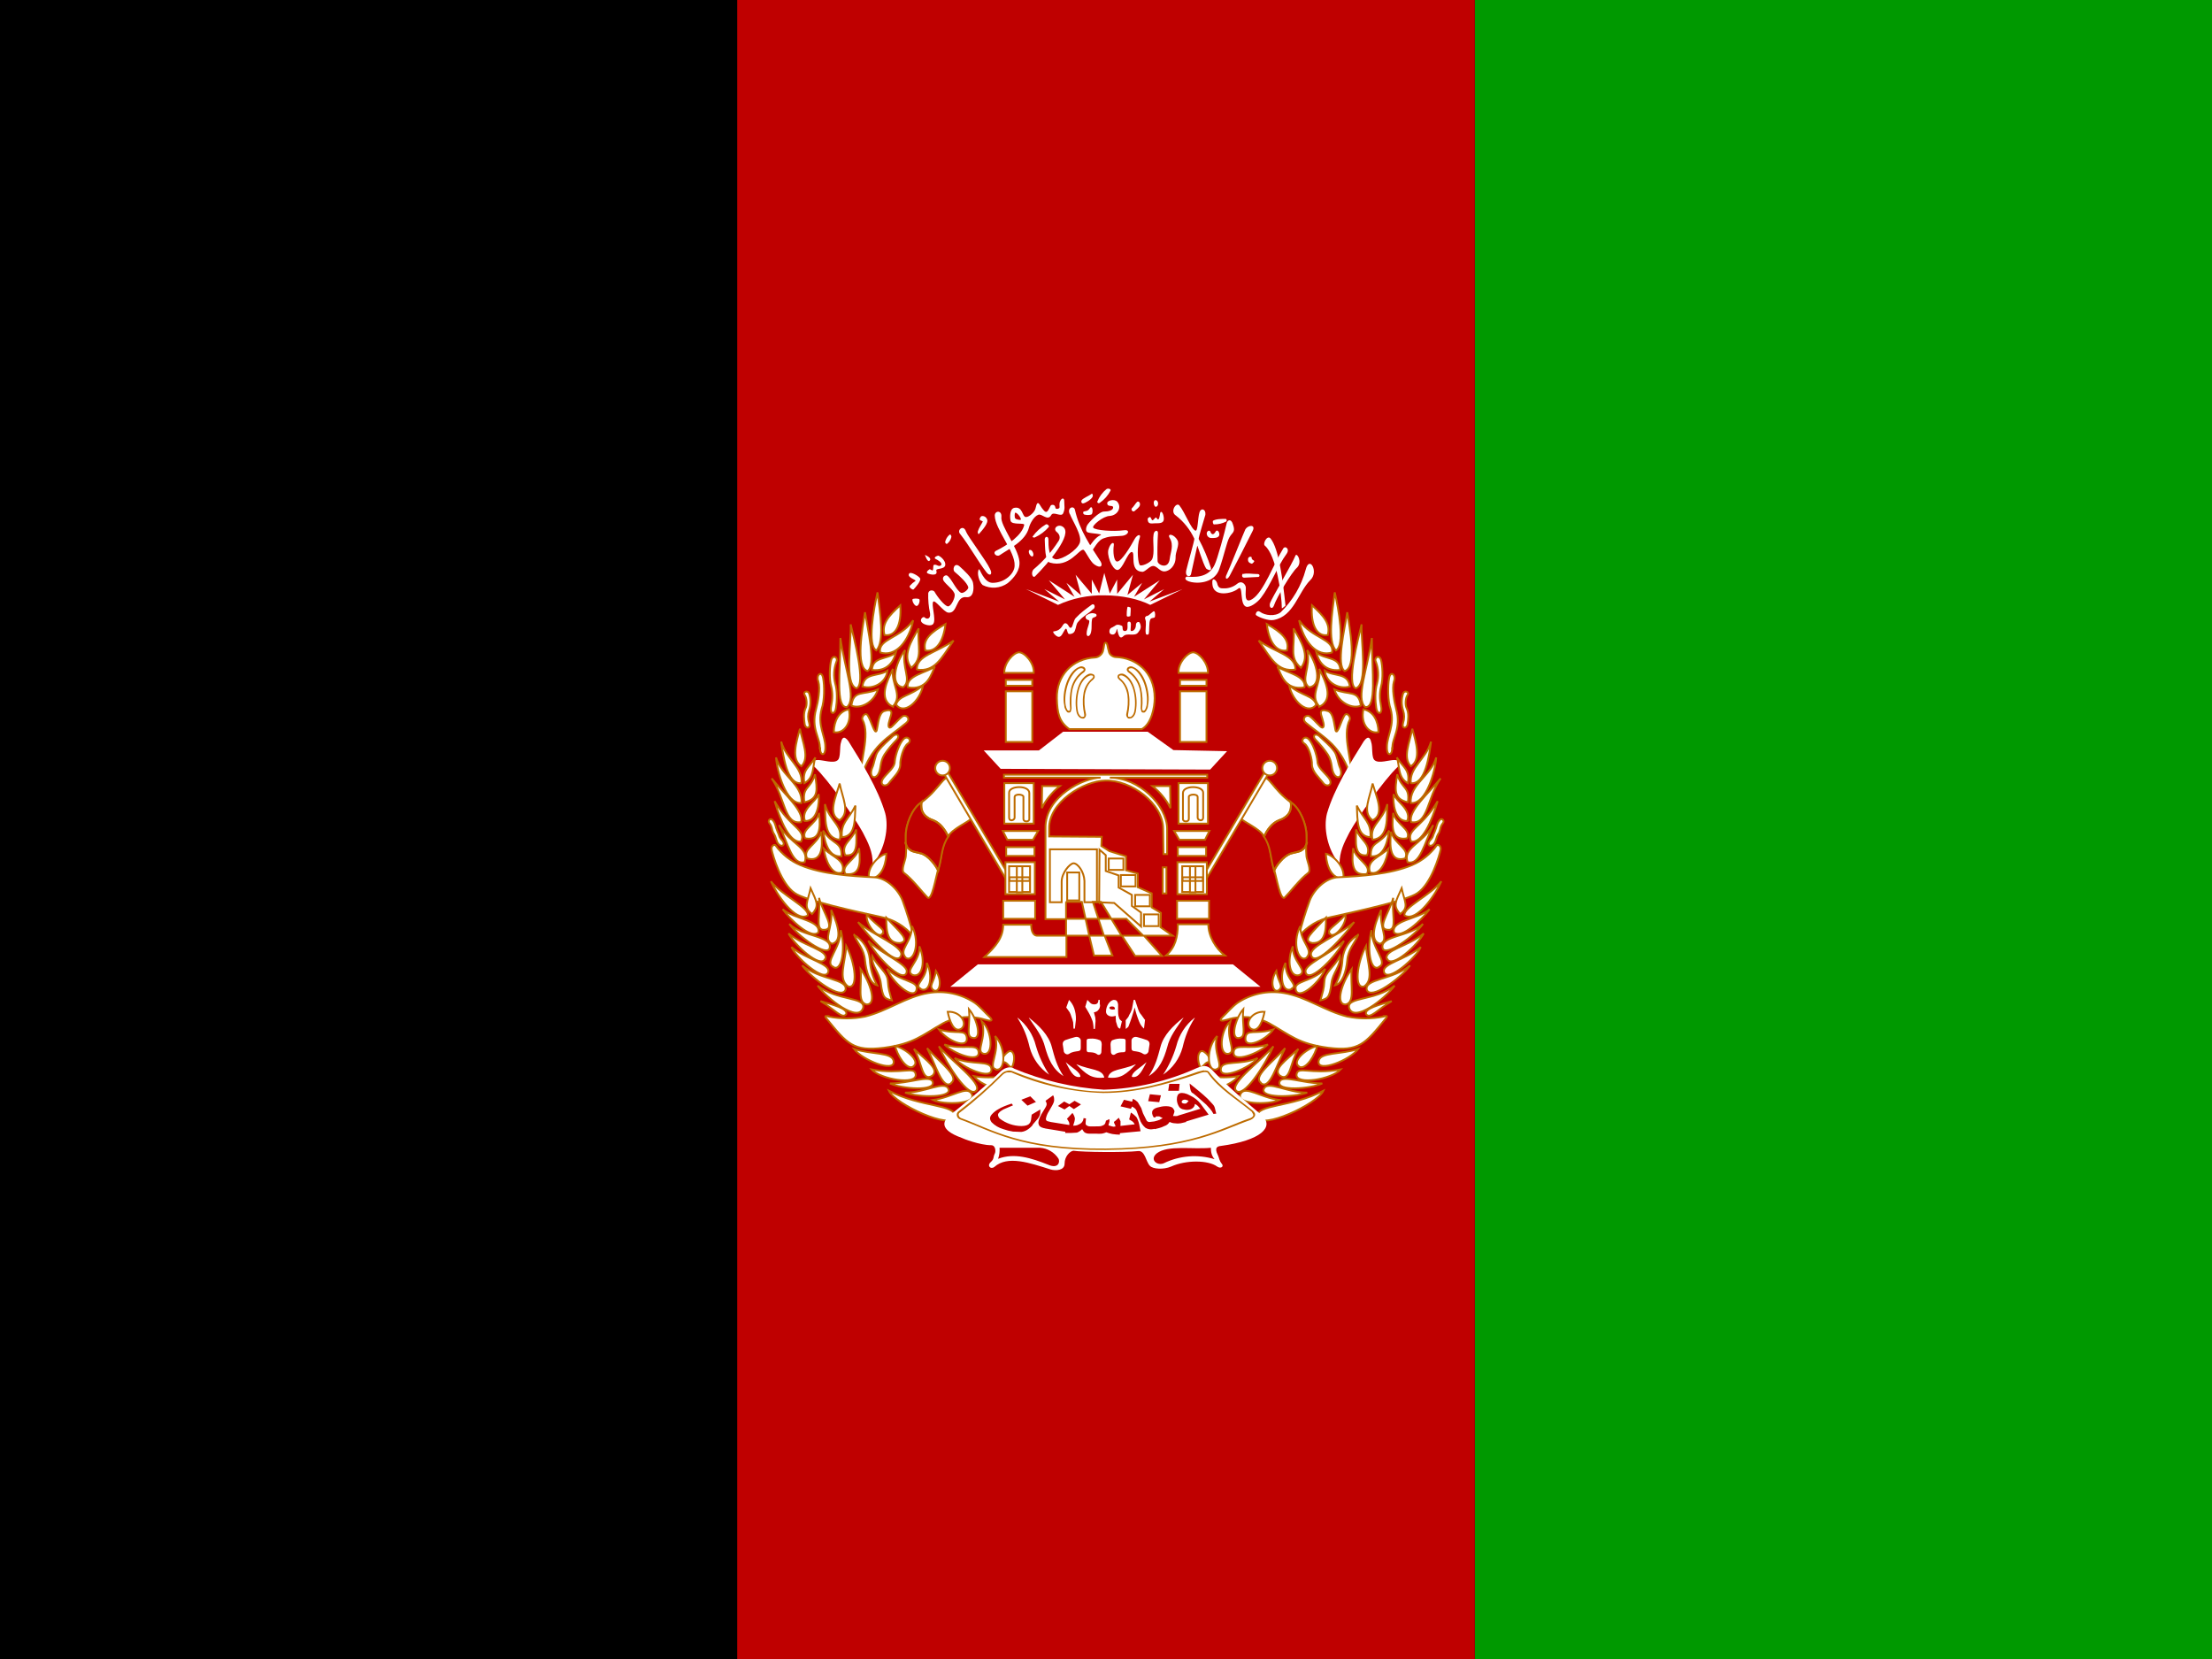
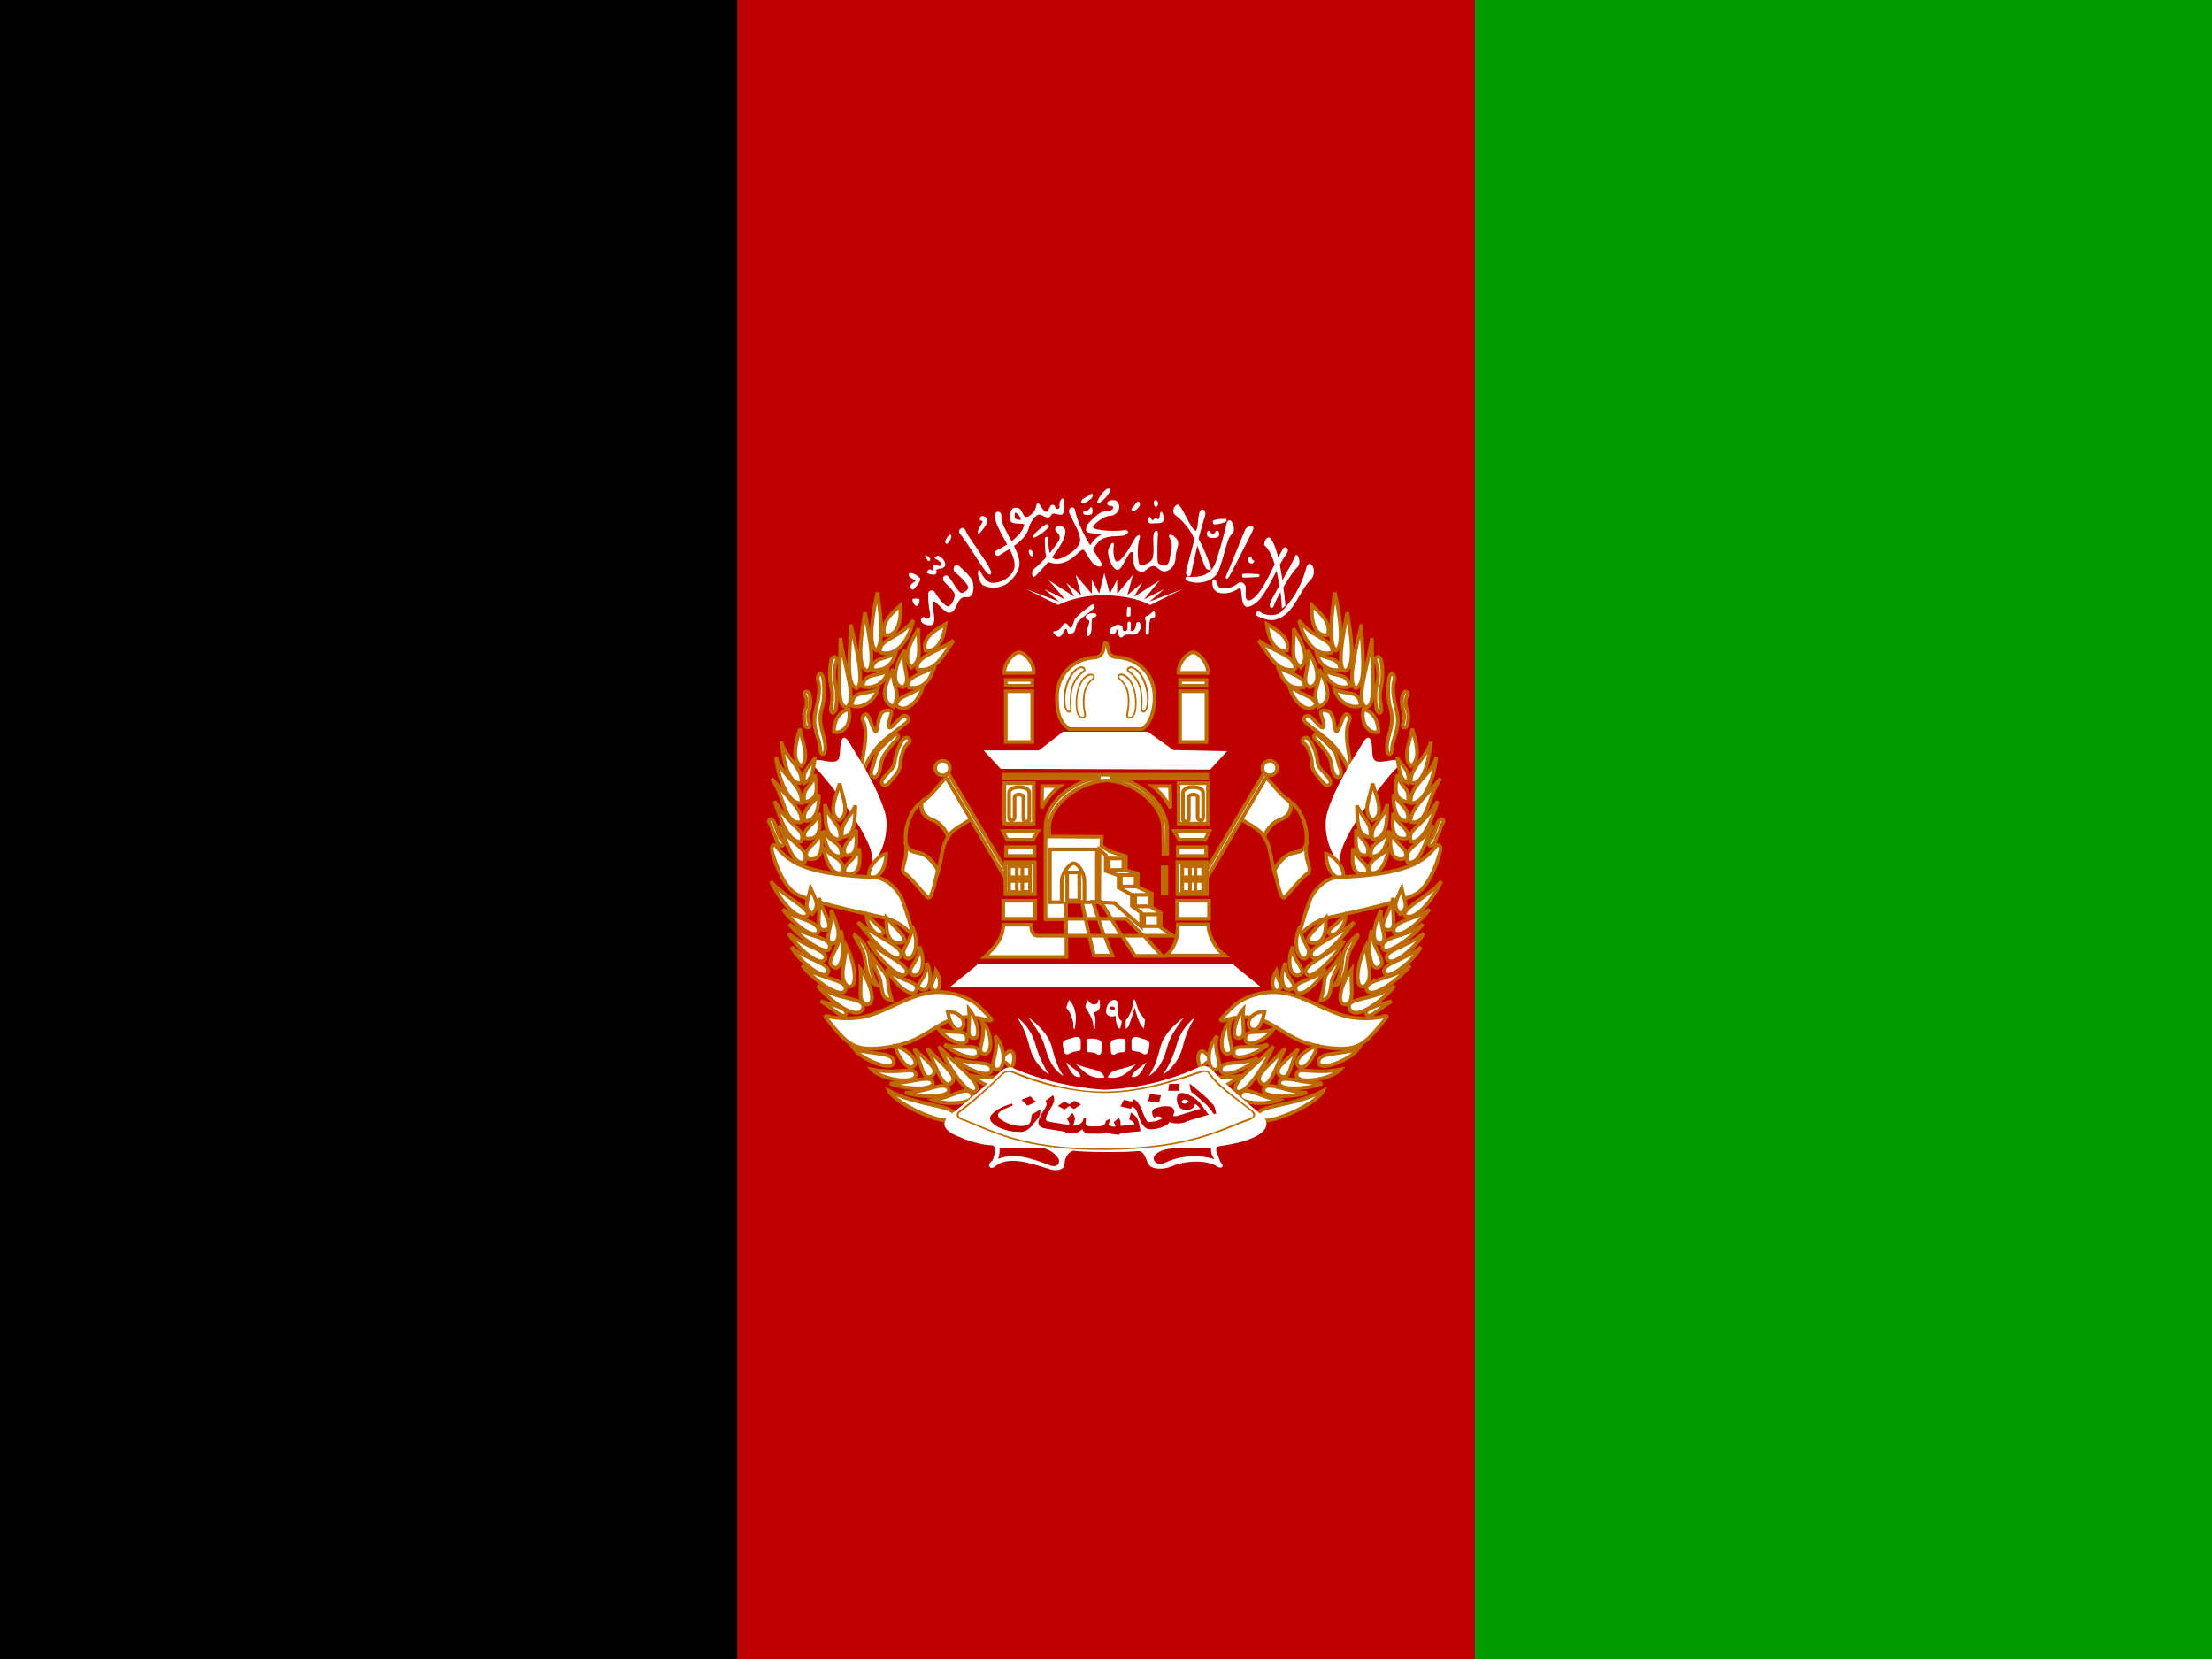
<svg xmlns="http://www.w3.org/2000/svg" xmlns:xlink="http://www.w3.org/1999/xlink" id="flag-icons-af" viewBox="0 0 640 480">
-   <g fill-rule="evenodd" stroke-width="1pt">
+   <g fill-rule="evenodd" strokeWidth="1pt">
    <path d="M0 0h640v480H0z" />
    <path fill="#090" d="M426.7 0H640v480H426.7z" />
    <path fill="#bf0000" d="M213.3 0h213.4v480H213.3z" />
  </g>
-   <g fill="#fff" fill-rule="evenodd" stroke="#bd6b00" stroke-width=".5" transform="translate(1 27.3) scale(1.06346)">
+   <g fill="#fff" fill-rule="evenodd" stroke="#bd6b00" strokeWidth=".5" transform="translate(1 27.3) scale(1.06346)">
    <path d="M319.5 225.8h8.3c0 3.2 2 6.6 4.5 8.5h-16c2.5-2.2 3.2-5 3.2-8.5z" />
    <path stroke="none" d="m266.7 178.5 4.6 5 57 .2 4.6-5-14.6-.3-7-5h-23l-6.6 5.1h-15z" />
    <path d="M290 172.7h19.7c2.6-1.4 3.5-5.9 3.5-8.4 0-7.4-5.3-11-10.5-11.2-.8 0-1.7-.6-1.9-1.3-.5-1.6-.4-2.7-1-2.6-.4 0-.3 1-.7 2.4-.3.8-1.1 1.5-2 1.6-6.4.3-10.6 5-10.5 11.1.1 4 .6 6.4 3.4 8.4z" />
    <path stroke="none" d="M257.7 242.8H342l-7.5-6.1h-69.4l-7.5 6.1z" />
    <path d="m296.4 219.7 1.5 4.6h3.5l-2.8-4.6h-2.2zm-2 4.6 1 4.6h4l-1.5-4.6h-3.5zm7 0 2.8 4.6h5.9l-4.6-4.6h-4.1zm-34.5 10.4c3.1-2.9 5.1-5.3 5.1-8.8h7.6c0 2 .7 3.1 1.8 3h7.7v-4.5h-5.6v-24.7c-.2-8.8 10.6-13.8 15-13.8h-26.3v-.8h55.3v.8H301c7.9 0 15.5 7.5 15.6 13.8v7h-1l-.1-6.9c0-6.9-8.7-13.3-15.7-13.1-6 .1-15.4 5.9-15.3 13v2.2l14.3.1-.1 2.5 2.2 1.4 4.5 1.4v3.8l3.2.9v3.7l3.8 1.7v3.8l2.5 1.5-.1 3.9 3.3 2.3h-7.8l4.9 5.5h-7.3l-3.6-5.5h-4.7l2.1 5.4h-5l-1.3-5.4h-6.2v5.8H267zm22.2-15v4.6h5.3l-1-4.6H289z" />
    <path fill="none" d="M289.4 211.7h3.3v7.6h-3.3z" />
    <path fill="none" d="M284.7 219.8h3.2v-5.6c0-2.4 2.2-4.9 3.2-5 1.2 0 2.9 2.3 3 4.8v5.8h3.4v-14.4h-12.8v14.4zm25.6 3.3h4v3.2h-4zm-2.4-5.3h4v3.1h-4zm-3.9-5.4h4v3.1h-4zm-3.3-4.5h4v3.1h-4z" />
    <path fill="none" d="m298 219.8 4.2.2 7.3 6.4v-3.8l-2.5-1.8v-3l-3.6-2v-3.3l-3.5-1.2V207l-1.7-1.5-.1 14.4z" />
    <path d="M315.4 210.3h1v7.1h-1z" />
    <g id="a">
      <path d="M257.3 186.5c-1.2-2-2.7 2.8-7.8 6.3-2.3 1.6-4 5.9-4 8.7 0 2 .2 3.9 0 5.8-.1 1.1-1.4 3.8-.5 4.5 2.2 1.6 5.1 5.4 6.4 6.7 1.2 1 2.2-5.3 3-8 1-3 .6-6.7 3.2-9.4 1.8-2 6.4-3.8 6-4.6l-6.3-10z" />
      <path fill="#bf0000" d="M257 201.9a10 10 0 0 0-1.6-2.6 6.1 6.1 0 0 0-2.4-1.8 5.3 5.3 0 0 1-2.4-1.5 3.6 3.6 0 0 1-.8-1.5 5.9 5.9 0 0 1 0-2l-.3.3c-2.3 1.6-4 5.9-4 8.7a28.5 28.5 0 0 0 0 2.3c.2.5.3 1 .6 1.3l1.1.8 2.7.7a7.1 7.1 0 0 1 2.6 2 10.5 10.5 0 0 1 1.8 2.6l.2-.8c.8-2.7.7-5.9 2.6-8.5z" />
      <path fill="none" d="M249.8 192.4c-.5 3.3 1.4 4.5 3.2 5.1 1.8.7 3.3 2.6 4 4.4m-11.7 1.5c.8 3 2.8 2.6 4.6 3.2 1.8.7 3.7 3 4.5 4.8" />
      <path d="m255.6 184.5 1-.6 17.7 29.9-1 .6-17.7-30z" />
      <path d="M257.5 183.3a2 2 0 1 1-4 0 2 2 0 1 1 4 0zm15.2-24h7.2v1.6h-7.2zm0 3.1h7.2v13.8h-7.2zm-.4-5h8c.2-2.7-2.5-5.6-4-5.6-1.6.1-4.1 3-4 5.6z" />
      <path fill="#bd6b00" stroke="none" d="M292.6 155.8c-1.5.6-2.7 2.3-3.4 4.3-.7 2-1 4.3-.6 6.1 0 .7.3 1.1.5 1.5.2.3.4.5.6.5.3 0 .6 0 .7-.3l.2-.8c-.1-2-.1-3.8.3-5.4a7.7 7.7 0 0 1 3-4.4c.3-.2.4-.5.5-.7a1 1 0 0 0-.3-.7c-.4-.3-1-.4-1.5-.1zm.2.4c.4-.2.8 0 1 .1l.1.2c0 .1 0 .2-.3.4a8.2 8.2 0 0 0-3.1 4.6 16.7 16.7 0 0 0-.3 5.6 1 1 0 0 1-.2.6s0 .1-.2 0c0 0-.2 0-.4-.3a3.9 3.9 0 0 1-.4-1.2c-.3-1.8 0-4 .7-6 .7-1.8 1.8-3.4 3-4z" />
      <path fill="#bd6b00" stroke="none" d="M295.2 157.7c-1.5.7-2.5 2.3-3 4.2a13.6 13.6 0 0 0-.3 5.9c.2 1.3 1 2 1.6 2 .3.1.6 0 .8-.3.2-.3.3-.6.2-1-.4-1.6-.5-3.4-.3-5.1.3-1.7 1-3.2 2.2-4.1.3-.3.5-.5.5-.8a.8.8 0 0 0-.2-.6c-.4-.3-1-.4-1.5-.2zm.2.5c.4-.2.8-.1 1 0l.1.3-.3.4a6.5 6.5 0 0 0-2.4 4.4c-.3 1.8-.1 3.7.2 5.2.1.4 0 .6 0 .8l-.5.1c-.3 0-1-.5-1.2-1.7-.3-1.7-.2-3.9.3-5.7.5-1.8 1.5-3.3 2.8-3.8z" />
      <path d="M272.3 187.4h8v11h-8zm.5 17.4h7.7v2.4h-7.7zm-.2 4.1h8v8.7h-8zm-.6 10.5h8.7v4.9H272zm1.1-16.6h7l1.4-2.4h-9.6l1.2 2.4zm9.4-8.6.1-6h4.8a17.4 17.4 0 0 0-4.9 6z" />
      <path fill="none" d="M273.6 196.7c0 1.3 1.5.8 1.5.1v-5.6c0-1 2.4-.8 2.4-.1v6c0 1 1.7.9 1.6 0v-7c0-2.2-5.5-2.1-5.5-.1v6.7zm0 13.3h5.7v7h-5.7z" />
      <path d="M277.2 213h2v1h-2zm-3.5 0h2v1h-2zm2-3h1.5v3h-1.5zm0 4h1.5v3.1h-1.5zM244 139c.4 5.5-1.4 8.6-4.3 8.1-.8-3 1-5.1 4.3-8.1zm-6.5 12.3c-2.6-1.3-.7-11.5.3-15.8.7 5.5 2 13.3-.3 15.8z" />
      <path d="M238.4 151.8c4.4 1.5 8-3.2 9.1-8.7-3.6 5-9.5 5-9 8.7zm-3.3 5.1c-3.4-.9-1.4-11.7-.7-16 .7 4.5 3.1 14.5.7 16zm1.2-.3c.2-3.7 3.9-2.7 6.5-4.7-.5 2-2 5.2-6.5 4.7zm-4.2 5c-3.4-1-1.4-12.6-1.6-17.4 1 4.2 4.2 16.3 1.6 17.4zm1.6-.5c2.8.9 6.5-1 6.8-4.3-2.5 1.7-6.3.4-6.8 4.3z" />
      <path d="M229.5 166.7c-3.2.3-1.8-9.6-1.8-18.8 1.2 8.6 4.5 16.5 1.8 18.8z" />
      <path d="M230.7 166.3c2.2 1 6.1-.7 7.2-4.4-4 1.7-6.6 0-7.2 4.4zm25.6-22.2c-.6 4.9-2.6 7.7-5.5 7.2-.8-3 1.6-5 5.5-7.2zm-7.8 12.4c4.9.7 6.6-3 10-7.9-4.7 3.4-10.2 4-10 8z" />
      <path d="M247 156c-2.6-3.2 0-7.3 2-10.7-.4 5.1 1.3 8-2 10.7zm-1 5.3c-.4-3.2 5-3.9 7.4-5.6-.9 1.8-2 6.7-7.5 5.6z" />
      <path d="M244.8 161.3c-3.7-.4-2.2-6.7.5-10.1-1.1 4.8 2 8.1-.5 10.1z" />
      <path d="M242 166.6c-4.2-2-1.5-7.2 0-10.3-.6 4.1 2.8 7.2 0 10.2z" />
      <path d="M242.8 166c2.2 3 6.5-.8 7.4-5.2-3.7 3.1-6.5 2.6-7.4 5.3zm-9.6 20.3c-.4-4.3 2.8-12 .5-16.2-.3-.6.7-2.1 1.4-1.2 1 1.5 2 5.7 2.5 4.1.4-1.7.5-4.6 2-5.2 1-.3 2.3-.6 1.9 1-.4 1.4-1.2 3.4-.3 3.5.5 0 2-2 3.3-3 1-.8 2.6.6 1 1.8-4.8 4-9.5 5.9-12.3 15.2zm-8.7 64.5c-.6 0-1.3-.3-.6.6 5.7 7 7.3 9 15.6 8 8.3-1.1 10.3-3.4 16.2-6.7a14.6 14.6 0 0 1 11.2-1c1.6.5 2.6.5 1.4-.7-1.2-1.1-2.5-2.7-4-3.8a17.5 17.5 0 0 0-12.7-2.7c-6 1-11.1 4.9-17.2 6.4a25 25 0 0 1-9.9 0zm47.8 12.5c1 .2 1.7 2.2 2.3.9.8-2.3.2-4-.8-3.9-1.2.3-3.1 3-1.5 3z" />
      <path stroke="none" d="M220.6 183c-1.2-1.4-.9-1.8 1-1.9 1.4 0 4.2 1 5.3.1 1-.7.5-3.7 1-5 .2-.9.7-2 2-.2 3.6 5.8 8 12.8 10 19.6 1 3.8 0 9.8-3.4 13.8 0-3.4-1.2-5.7-2.7-8.6-2-3.7-9.1-14-13.2-17.9z" />
      <path d="M235.5 213.4c4 0 4.7-5.3 4.7-6.8-2 .4-5.4 3.7-4.7 6.8zm34.5 51.9c2.8.6 2.7-6.2-.2-9.1 1.3 4.4-2 8.4.1 9zm-1.2-.1c.2 3.2-8-.4-10-3 4.8 2.1 9.8.4 10 3zm-3.5-4.6c.3 3.1-7 .3-9.3-2.1 4.9 1.6 9-.5 9.3 2zm1.3.4c2.9.7 2.4-6.4-.4-8.8 1.4 4.7-1.8 8.1.4 8.8zm-3-4.3c2.9.7 1.2-5.4-.9-7.8.4 4.4-1 7.5 1 7.8zm-1.5 0c.3 3.2-5.4.8-7.6-2.3 4.8 1.5 7.3-.3 7.6 2.3zm-1.5-2.5c1.8-1.3-.1-4.8-3.7-4.6.4 2.1 1.6 5.9 3.7 4.6zm14 14.7c.1 3.2-8 1.6-10.6-1.8 5.2 1 10.3-.8 10.5 1.8zm-32.4-5.8c.3 3.2-8.6-.4-10.8-3.4 4.7 1.6 10.5.8 10.8 3.4zm5.4 1.3c1.9-1.3-1.9-4.7-5-5.5.4 2.1 3 6.8 5 5.6zm.6 2.3c.2 2.9-9.5 1.3-12-1.4 8.3 1.5 11.7-1.1 12 1.4z" />
      <path d="M252.8 268.6c1 2.7-8.3 2-11.6.5 5.3 0 10.8-2.4 11.6-.5z" />
      <path d="M257.1 270.6c1 2.4-7.6 2.4-11.8 1 5.6 0 10.8-3.4 11.8-1zm6.3 1.3c1.6 2.9-7.6 3.1-10.5 1.7 5.2-.7 9.2-4 10.5-1.7zm-10.7-4.9c-2.9 1.8-2.7-3.6-5-7.3 3.6 3.3 7 5.6 5 7.3z" />
      <path d="M257.9 269c-2.4 2.1-4.4-5.3-6.6-9.5 3.6 4 8.8 7.7 6.6 9.4zm6.8 2c-2 2.4-8-7-10.2-12 3.3 3.9 11.8 10 10.2 12zm-5.8 7.2c-1 3.6-16.2-3.4-18-7.1 8.8 4.6 18.2 3.6 18 7zm-48.7-73.8c-.4-.5-1.4 0-1.2 1.1.3 1.5 2.5 9.2 6.3 11.8 2.7 2 17 5.1 23.4 6.5 3.6.7 6.5 2.5 8.9 5.3a94.4 94.4 0 0 0-3-9.8c-1.2-3-4.4-6.2-7.8-6.3-6.1-.3-14.1-.8-20-3.3a16 16 0 0 1-6.7-5.3z" />
      <path d="M245.5 234.9c2 1.4 4.1-3.7 1.7-8.6-.1 4.7-3.8 6.3-1.7 8.6z" />
      <path d="M247.4 239.6c2.7.8 3.5-4 1.8-7.8.3 4.1-4.3 6.6-1.8 7.8z" />
      <path d="M249.5 243.4c2.6 1.3 3.5-3.6 1.7-7.1.2 4.5-3.7 5.9-1.7 7z" />
      <path d="M248.4 243.7c-1 3-7-2.7-8-5.8 3.7 3.7 8.7 3.2 8 5.7z" />
      <path d="M245.7 239c-1.2 3-8.7-5-10.4-8.7 3.7 3.7 11.2 6.5 10.4 8.6z" />
      <path d="M244.2 234.3c-1.2 3.5-9.3-5.8-11.7-9.1 4 3.6 12.6 6.6 11.7 9.1zm-.3-3.4c3-.6-.1-3-3.7-6.9-.1 4.1.5 7 3.7 6.9z" />
      <path d="M239 228.5c1.3-1.3-1.1-1.9-4.1-5.3-.5 2.3 2.8 6.5 4.2 5.3zm14 15.2c1.6 1 2.6-2.3.7-5.2-.5 3.2-2.1 4-.7 5.2zm-34.2-20.3c-3.3 2-8.6-6-10-9.3 2.9 3.8 10.6 7.2 10 9.3z" />
      <path d="M221.7 228c-1.9 2-7.7-3.5-9.7-6.3 3 2.7 10.5 3 9.7 6.3z" />
      <path d="M224.8 232.2c-.6 2.8-9-3.5-11-6.5 3.6 3.5 11.6 3.2 11 6.5z" />
      <path d="M223.5 235.3c-1.3 2.5-8.2-3.8-9.9-7 4.3 3.6 11 4.5 10 7zM220 223c2.1-2.3 1.2-3.4-.4-7-.8 3.7-2.1 5.2.4 7zm2.9 4.3c4 .2 0-4.6-1-8.7.4 4.6-1 8.3 1 8.7z" />
      <path d="M225.4 231.1c2.7-.6 2-4.5-.2-9.2.5 5.1-2.3 8 .2 9.2zm-1 7.7c-1 3-8.8-4-10-6.8 4 3.4 10.7 4.5 10 6.8z" />
      <path d="M229.1 243.6c-1.1 3-9.3-3.2-11.8-6.6 4.9 4 12.4 3.6 11.8 6.6z" />
      <path d="M233.9 248.5c-1.3 4.3-9.9-2.6-12.4-6 5.4 4.2 13 3 12.4 6zm-8-11c2.3 1.1 3.2-5.4 1.9-10.1 0 5-4.7 8.8-2 10z" />
      <path d="M229.8 242.7c2.8.8 2-6.3-.5-11-.3 4.7-2.3 9 .5 11zm5 4.9c3 .1 1-6.1-1.6-9.6.4 4.5-1 9 1.6 9.6zm-5.5 2.6c-1 1.6-3.2-1.3-7-3.5 3.4 1 7.4 2 7 3.5zm-1.8-52.7c3-2.2.7-6.2 0-10-1 3.6-3.4 8.4 0 10zm0 5.3c-4.5-.5-3.8-6.1-4-9.7 1.4 4.9 5 5.7 4 9.8zm.6-.7c3.7-.2 3.5-4.4 3.7-8.6-1.9 3.9-4 4.5-3.7 8.6z" />
      <path d="M228 207.3c-3 .3-4.4-2.6-5-7 2.7 4.1 5.1 2.8 5 7zm1-.3c3.7.5 3-3.8 3-7-1.2 3-4.2 4-3 7z" />
      <path d="M223.2 205.2c.3 2.8 2.1 7.6 5 6.5 1.1-3.4-2.6-4.1-5-6.5z" />
      <path d="M229 212c-1.2-2.4 3-3.7 3.8-6.9.5 4.6.1 7.6-3.8 7zm-11.9-29.2c2.3-2.4.3-6.4-.4-10.2-1 3.6-2.5 8.4.4 10.2zm0 4.6c-4 .5-5-7.7-5.5-11.3 1.4 4.9 6 7 5.5 11.4zm.8 0c2.8-1.5 2.2-4.7 3-7-1.8 2.9-3.6 3.3-3 7z" />
      <path d="M217 192.8c-4.1.3-6.6-8.8-6.8-12.4 1.3 4.9 7.4 7.5 6.9 12.4zm.9-.2c4-.9 3.5-3.5 2.9-7.6-1.3 4.2-3.5 3.3-2.9 7.6z" />
      <path d="M217 198c-4.6.8-4.3-6.6-8-11.9 3.2 4 9 9 8 11.9zm1-.3c3.6.2 4-5.1 3.8-7.3-.9 2.2-5 4.2-3.7 7.4z" />
      <path d="M209.8 192.3c1.7 5.7 4.2 11.4 7.2 11 1.5-3.3-2.9-3.7-7.2-11z" />
      <path d="M218.1 202.4c-1.2-2.5 3-3.7 3.8-6.9.5 4.6.1 7.6-3.8 6.9zm-7.1-3.6c2.5 5.1 3.6 11 7 10.1 1.3-4-3.8-4.8-7-10.1z" />
      <path d="M218.7 208c-1.5-2.8 2.7-3.7 3.8-7.4.5 4.8 0 8.3-3.8 7.3zm7.2-34.5c2.4.6 5-2.1 4.1-6.2-2.8.6-4 3.2-4.1 6.2zm-7.9-2.1c.2 1.2 1.7 1.3 1.2-.4a5.3 5.3 0 0 1 0-3.4 7.5 7.5 0 0 0 0-4.6c-.4-1-1.8-.4-1.2.4.6.9.7 2.8.2 3.7-.6 1.3-.4 3-.2 4.3zm22.9 16c-1 1.3-2.9.4-1.4-1.5 1.2-1.5 3-2.8 3-4.4.2-2 1.3-5 2.4-6.1 1.1-1.1 2.4.4 1.2 1.2-1.3.8-2.2 4.4-2.1 5.8-.1 2-2 3.5-3.1 5zm-3-2.3c-1 1.4-2.4.5-1.6-1.7.7-1.5.8-3.5 1.6-4.6 1.2-1.7 3-3.1 4.1-4.2 1.2-1 2 0 1 1a27 27 0 0 0-3.3 4c-1.4 2.2-.8 4-1.8 5.5zm-15.7-7.2c-.1 2 1.5 2.4 1.4-.4 0-3-2.2-5.8-1-10.3.8-2.2.8-6.3.4-8.4-.4-2.2-2-.8-1.3.9.6 2-.1 5.6-.6 7.5-1.5 5.4 1.2 8 1 10.7zm4.3-11c-.2 1.9-1.8 2-1.3-.5.4-2 .4-3.6 0-5.3-.6-2.1-.4-5.7 0-7.2.5-1.6 2-.7 1.4.5a9.9 9.9 0 0 0-.3 5.9c.6 2 .5 4.8.2 6.7zM210.9 204c.8.9 2 .3 1-1-1-1-.7-1.2-1.3-2.4-.6-1.4-.5-2.1-1.2-3-.7-1-1.6 0-1 .7.8 1 .6 1.6 1 2.5 1 1.5.7 2.3 1.5 3.2zm20.4 24.6a8.6 8.6 0 0 1 4.4 6.7 16 16 0 0 0 2 7.1c-2-.5-3-3.7-3.3-6.8-.3-3.2-2-4.5-3-7zm5.1 5.9c1.7 3.1 4 4.3 4.2 6.6.2 2.7.4 2.8 1.1 5.4-2-.5-2.5-.7-3-4.7-.3-2.8-2.6-4.7-2.3-7.3z" />
      <path stroke="none" d="M289 263.3c1 1.8 2 4.5 4 4 0-1.3-2.1-2.3-4-4zm3 .6c3.7 1.6 7 1.2 7.5 3.6-3.6.4-5-1-7.6-3.6zm-16.1-12.7a14 14 0 0 1 5 7.7 29 29 0 0 0 3.6 7.8 13 13 0 0 1-5.3-7.4c-.7-3-1.6-5.3-3.3-8zm3.1 0c2.8 2.2 5.4 4.8 6.2 7.9.8 2.9 1.3 5.1 3.2 8-3-1.9-4.1-4.7-5-7.8-.7-3-2.5-5.2-4.4-8zm9.2 7.3a1.1 1.1 0 0 1 .7-1.2 33.4 33.4 0 0 1 2.6-.8c1-.3 1.6.4 1.6.9v2c0 .7-.2.8-.7.9-.7.1-1.7.2-2.4.7-.6.4-1.2.1-1.5-.5l-.3-2zm10.6 0c0-.6-.2-1.1-.6-1.2a5.4 5.4 0 0 0-2.4-.4c-1 0-1.1.2-1.1.6v2.1c0 .8 0 .8.4 1 .7 0 1.8 0 2.5.6.5.3 1 0 1.1-.6l.1-2.1z" />
    </g>
    <use xlink:href="#a" width="100%" height="100%" x="-600" transform="scale(-1 1)" />
    <g stroke="none">
      <path d="M328.5 286.6c0 1.2.2 2.2 1 3.1a19 19 0 0 0-13.8 1.1c-1.8.8-4-1-1.9-2.7 3-2.3 9.7-1 14.7-1.5zm-57.5 0a7 7 0 0 1-.4 3c4.4-1.7 9.1-.2 13.6 1.6 3 1.3 3.3-1 2.8-1.7a6.5 6.5 0 0 0-5-2.9h-11zm3.8-21.7c-1.3-.5-2.7 0-4 1.4-4.3 4.2-9.4 8.3-13.5 11.6-1.5 1.3-3 3.7 3.4 6 .3.2 5 2 8 2 1.3 0 1.3 1.8 1 2.3-.5 1-.1 1.4-1.1 2.3-1.1 1 0 2.1 1 1.3 3.6-3.2 9.6-1.1 15.3.7 1.4.4 3.8.3 3.8-1.6 0-2 1.5-3.4 2.4-3.5 2.4.4 14 .5 17.5.1 2-.3 2.2 2.9 3.3 4 .8.9 3.7 1.1 5.8.2 4-1.8 10-1.8 12.5 0 1 .7 1.9 0 1.3-.7-.8-1-.7-1.6-1.1-2.4-1-2-.2-2.4.8-2.5 11-1.5 14.6-5.2 11.2-8.3-4.4-3.8-9.2-7.7-13.4-12.2-1.2-1.2-2-1.7-4.3-.7a66.5 66.5 0 0 1-25.3 5.9 76 76 0 0 1-24.6-5.8z" />
      <path fill="#bd6b00" d="m326.6 265.5-1.6.4c-9 3.2-17.2 5.4-25.7 5.4-8.3 0-17-2.4-24.9-5.6a2.3 2.3 0 0 0-1.5 0c-.5.1-1 .4-1.3.7a115.5 115.5 0 0 1-11.8 10.3c-.7.5-.6 1.8.5 2.2 8.3 3 16.4 8.5 39.6 8.3 23.5-.2 31.8-5.6 39.2-8.1.5-.2 1-.5 1.3-1a1 1 0 0 0 .1-.8 2 2 0 0 0-.6-.8c-4.3-3.5-8.8-6.3-11.8-10.4-.3-.5-.9-.6-1.5-.5zm0 .5c.5 0 1 0 1.1.3 3 4.3 7.7 7 11.9 10.5l.4.7a.5.5 0 0 1 0 .4c-.1.3-.6.6-1 .7-7.6 2.6-15.7 8-39 8.2-23.2.2-31.2-5.3-39.5-8.3-.8-.4-.7-1.2-.4-1.4 4.2-3.2 8.2-6.8 11.8-10.4a2.5 2.5 0 0 1 1.1-.6h1.2a68 68 0 0 0 25 5.6c8.7 0 17-2.2 26-5.3a6.7 6.7 0 0 1 1.5-.4z" />
      <path d="M269.7 114.6c0-1.4 2-1.5 1.8.4-.3 2.3 4.5 8.3 4.9 12 .3 2.5-1.5 4.6-3.2 6a6.6 6.6 0 0 1-6.8.5c-.9-.8-1.7-3.3-1-4.3.2-.3 1.3 3.7 3.7 3.7 3.3 0 6-2.5 6-4.7.2-3.8-5.3-9.8-5.4-13.6zm9.5 9.4c.6-.4 1.4 1.3.8 1.7-.5.3-1.5-1.3-.8-1.8zm1.5-3.5c-.3.2-.8 0-.7-.2a12 12 0 0 1 3.6-3.3c.4-.2 1 .4.8.7a11 11 0 0 1-3.7 2.8zm12.6-10c.3-.6 2.1-1.3 2.6-1.7.4-.5.6.4.4.7-.3.7-1.9 1.7-2.6 1.8-.3 0-.6-.4-.4-.7zm4.3.3a8.3 8.3 0 0 1 2.5-3.4c.5-.3 1.3 0 1.1.4a9 9 0 0 1-2.9 3.3c-.3.3-.8 0-.7-.3zm-3.7 2.7c-.3.2-.1.7.1.8.6.2 1.5.2 2 0 .6-.4.3-2.9-.5-1.6-.6.8-1 .6-1.6.8zm-7.3 5.6c-1.3-1 .4-2.4 1.7-1.4 2.7 2-4 9.8-7.6 13.4-.7.7-1.3-1-.4-1.9a33.7 33.7 0 0 0 6.7-7.6c.4-.5.7-1.6-.4-2.5zm15.3-6.6c.1-1-1.6 0-1.6-1.3 0-.7 1.9-1.2 2.7-.4 1.3 1.4.3 3.7-2 3.9-1.8 0-5 2.7-4.5 3.2.5.7 5.4 1.1 8.3.7 1.8-.3 1.4 1.3-.4 1.5-1.8.2-3.2 0-4.8.6-2 .5-2.8 3-3.9 4-.2.2-.8-.8-.6-1.2.8-1.2 2-3 3.4-3.6.8-.3-2.4-.4-3.4-.7-.8-.2-.6-1.3-.3-1.9.4-.8 3.4-3.9 4.7-3.8 1.1 0 2.3-.3 2.4-1zm5 .2c.6-.5 1-1.3 1.5-1.8.3-.3.9 0 .8.8-.1.7-1 1.2-1.5 1.7-.5.3-1-.4-.7-.7zm6.5-2.3c.9 0 1 1.6.2 1.8-.6.2-1-1.7-.2-1.8zm-2.1 5c0 1.5.7 1.4 2 1.3 1.3 0 2.4 0 2.4-1.2 0-1.3-.7-2.5-1-1.6-.1.8-.3 2.2-.8 1.6-.4-.5-.2-.6-1 .2-.5.5-.5-.2-.8-.6-.2-.3-.8.2-.8.4zm-9.2 7.2c-.3 1.9 0 4.5.9 4.5 1.2 0 3.6-4 4.8-6.2.7-1.2 1.8-1.4 1.3-.1-.7 1.9-.6 6 0 7.2.4.6 3-.6 3.4-1.5.8-1.7.1-4.8.4-6.7.1-1.2 1.3-1.5 1.2-.3a75.6 75.6 0 0 0-.1 7.5c0 1 2.9 2.4 3.3-.6.2-1.8 1.2-3.7 0-5.7-.8-1.3 1.1-1.2 2.1.6.7 1.2-.6 3.2-.5 4.7 0 2.4-1.8 3.8-3.1 3.8-1.2 0-2-1.5-3-1.5s-2.2 1.7-3 1.6c-3.6-.2-1.7-5.3-2.8-5.4-1.2 0-2.5 5-4 4.9-1.4-.2-3-4.2-2.3-5.8.5-1.6 1.5-2 1.4-1zm16.9-8c-1.7-1 0-3.7.9-2.8 1.6 2 3.2 6.5 4.4 6.9.7.2.6-3.4 1.1-5 .4-1.3 1.8-.9 1.6.7-.1.5-2 6.4-1.8 6.6a47.1 47.1 0 0 1 3.3 7.8c.3 1.2-1.1.4-1.3.2-.9-1.4-2.4-6.5-2.4-6.2l-1.7 7.7c-.2 1-1.7.8-1.3-1 .3-1.4 2.3-8.3 2.2-8.6a17.2 17.2 0 0 0-5-6.3z" />
      <path d="M322 131.2c-.4 0-1.2 1 1.2 1.5 3.1.6 6.6-.5 7.6-3.6 1.3-3.7 2-7.2 2.7-8.5.8-1.5 1.8-1.4 1-3.6-.5-1.7-1.5-1.2-1.7-.3-.5 2.3-2.6 10-3.3 11.3-1.2 2.6-3.7 3.6-7.5 3.2z" />
      <path d="M328.4 119c-.4-.7-1.2 0-1 .7a1.2 1.2 0 0 0 1.2 1c.7 0 2.2.1 2.2-1 0-.8-.7-1.5-1.1-.6-.5.8-1 .7-1.3 0zm.7-3c-.2.2 0 1.1.3 1a7 7 0 0 0 3.3-.8c.2-.2.1-.7-.2-.7-1 0-2.6 0-3.4.5zm8.8 2.3c.8-1.2 2.8-1.3 2 .4a614.3 614.3 0 0 1-6.3 12.3c-.8 1.4-1.4.7-.8-.4.7-1.4 4.9-12 5.1-12.3z" />
      <path d="M330.2 133c-.2-.8-1.5-2-1.3.2.2 3.8 5.5 2.6 7 1.3s.3 4.3 2.2 4.9c1 .3 3-1.1 4-2.4 2.7-3.5 4.5-8.6 7-12 1-1.4-.5-2.4-1-1.3-2.4 3.8-5.2 11.6-8.3 13.6-2.5 1.6-1.7-2-1.8-3.2-.1-.8-1.1-2-2.4-.9a5.5 5.5 0 0 1-3.7 1.2c-.7 0-1.4 0-1.7-1.4z" />
      <path d="M339.6 126c0-.3-1.1-.4-1 .7 0 .8 1 1 1.1 1 1.5-1.2-.3-.6-.1-1.8zm-2.3 4.4c-.3 0-.6 1 .2 1.1l3.9-.2c.4 0 .6-.9-.4-.8-1.2 0-2.7-.3-3.7 0zm-62-16.6c.5 0 1.6 1.4 1.5 1.9 0 .2-1.2 0-1.5-.3-.3-.3-.2-1.6 0-1.6zm-5.3 10.4c-1 .6.2 1.7 1 1.2 2.8-1.9 7-3.8 8-7.5.3-1.2 1.4-3.1 2.5-3.5 1-.5 2.6 1.9 3.6 0 .6-1 2.7.7 3.2-.4.6-1.3.3-2 .3-3.4 0-.8-.7-1-1.2.3-.2.6 0 1.2-.1 1.6-.2.2-.6.4-1 .2-.2-.2 0-.7-.6-1-.2 0-.6-.1-.8.2-.7 1.3-1 2.5-2.1 1-.9-1-1.4-3.1-2-.3-.2 1-1.7 2.4-2.6 2.4-1.1 0-.8-3-3.2-2.5-1.3.3-1.2 2.7-1 3.5.3 1.3 4 .4 3.7 1.2-.6 2.7-4.4 5.4-7.7 7zm-22.7 13.2c-.1.5.5 1.7 1.1 1.8.6 0 1-1.3.8-1.8-.2-.3-1.8-.3-1.9 0zm3.3 4.9c-.4-.4-1.6.7-.6 1.5.5.5 2.5 1.1 3 .2.8-1.2-.7-5.5 0-6 .5-.5 2.8 2.8 4 3 2.7.4 2-4.6 5-4.2 1.9.2 2.1-2.2 1.8-3.8-.2-1.5-2.6-3.6-3.7-4.6-1.4-1.2-2.1 1-1.2 1.6 1.2 1 3.3 2.9 3.6 4.1.1.6-1.4 1.8-2 1.5-1.4-.8-2.6-4-3.8-4.7-.4-.2-1.4.3-1 1.3.6 1.1 3 2.7 3.1 3.9.1 1-1 3.2-1.8 3.2-.9 0-3-2.7-3.7-4-.4-.5-1.5-.5-1.7.4a22 22 0 0 0 .5 5.5c.2 1.6-.9 1.7-1.5 1.1zm-4-8.6c-.4.4.8 1.2 1 1 .4-.4 2.1-2.3 1.8-3-.3-.6-2.6-2-3-1.3-.7 1.1 2.2 1.7 1.7 2a7 7 0 0 0-1.5 1.3zm4.1-8.4s.8 2.5 1.4 1.4c.4-.7-1.4-1.4-1.4-1.4zm1.2 4c-.2 0-1 .7-.5 1 .8.4 2.9.8 2.4-.7-.3-.9 3.2 0 2.3-2.4a3.7 3.7 0 0 0-1.7-1.7c-.4 0-1.5.5-.8.9.5.2 2 1.1 1.5 1.7-.7.6-1.1-.3-1.9-.1-.4 0-.1 1.2-.4 1.5 0 .2-.7-.4-.9-.3zm5.5-9.5a3.5 3.5 0 0 0-1.2 2c0 .2.3.6.5.5a3.2 3.2 0 0 0 1.2-1.9c0-.3-.2-.8-.5-.6zm2.8-.3c-.8-1 1-2.6 1.7-.5.5 1.3 5.5 7.9 6.5 10.1.8 1.5 0 2.1-.9 1-2.5-3.2-4.6-7.2-7.3-10.6zm5.2.1c.9-1 2.7-3 2.2-4-.4-1-1.5-1-1.7-.7-1 1.3.8 1 .5 1.4-.5 1-1 1.6-1.3 2.6-.1.3.1.9.3.7zm77.8 3.2c-.7-.5.6-3 1.5-2 2.3 2.7 3.4 11.6 4.1 18.3 0 0-1 .9-1 .7 0-3.5-1.5-14.4-4.6-17zm-53.1-8.6c-.8-1.8 1.1-2.4 1.4-1.2 1.3 5.8 4.5 10.2 7 14.1.7 1.2 0 2-1.7.8-1.2-.8-2.5-3.9-3-4-1.2-.2-3.8 5-9.1 3.5-1.4-.4-1.3-4.5-1.4-6.3 0-.9 1-1 1 0 0 1.7 0 5.2 2.1 5.4 1.8 0 5.6-2.4 6.4-4.4.8-2-1.9-5.9-2.7-8z" />
      <path d="M344.6 138.4c.4-1.2 6.1-10.8 6.9-12.9.4-1 2 1.8.4 3.3-1.4 1.2-5.5 8-6.3 10.4-.4 1-1.4.5-1-.8z" />
      <path d="M354.3 129.3c1-4 3.6.6 1.3 2.8-3.4 3.4-4.5 9.9-10 10.9-1.4.3-4-.7-4.8-1.3-.3-.2.2-1.6 1.1-.9 1.3 1 4.1 1.3 5.6.1a25.4 25.4 0 0 0 6.8-11.6zm-57 12.7c-.3.3-1 .3-1.1.7-.3 1.4 0 2.2-.3 3.6s-1.3 1.4-1.2.3c0-1.4 1.3-3.5.4-3.6-.6-.1-1-.9-.4-1.3 1.1-.7 1.7-.6 2.4-.4.3.1.4.5.2.7z" />
      <path d="M296.5 140c-1.4 1.4-2.8 1.9-4.1 3.5-.6.6-.5 1.5-.9 2.4-.3.9-1.4 1-1.7.9-.5-.4-.4-2-1-1.2-.6.9-.9 2-1.7 2-.7 0-2-1.5-1.3-1.5 2.3-.3 2.2-2 3-2.2 1-.1 1 1.5 1.7 1.2.4-.2.7-2.1 1.2-2.6 1.5-1.6 2.7-2.4 4.3-3.6.7-.6 1.3.5.5 1.2zm5.3 5c-1.2.2-1 1.7-.6 1.8.5.3 1.4.4 1.7-1.3.2-.7.3 3.5 1.8 1.9 1-1 3.1.2 4-1 .7-.9 1-1.5.4-2.7-.2-.3-1-.2-1 .7 0 .8-.5 1.7-1.3 1.6-.4-.1.2-1.9-.2-2.4a.5.5 0 0 0-.7 0c-.3.4.3 2.2-.6 2.4-1.2.2-.6-1.2-1-1.4-1.7-.8-1.8.2-2.5.3zm9-3c.9-.2.6-.2 2-1.3.5-.4.6.8.5 1.3 0 .7-1 .2-1.3.9-.4.9-.2 3-.4 3.8 0 .4-.8.4-.8 0-.2-1 .1-2 0-3.3 0-.4-.5-1.1 0-1.3zm-5-2.5c-.2.9-.2 1.6-.2 2.3 0 .5 1 .2 1 .1 0-.8.2-2 0-2.3-.2-.1-.7-.3-.8-.1z" />
      <path d="m299.5 130.2-1.4 5.6-2-3.8v3.9l-4.4-5.2 1.5 5.6-4-3.4 2.2 3.8-7-4.5 4.4 5.2-5.6-2.8 4 3.4-9-3.4 8.7 4.3a29 29 0 0 1 12.6-2.6c4.9 0 9.3 1 12.5 2.6l8.8-4.3-9 3.4 4-3.4-5.5 2.8 4.3-5.2-7 4.5 2.2-3.8-4 3.3 1.5-5.5-4.3 5.2V132l-2 3.8-1.5-5.6z" />
    </g>
  </g>
  <path fill="#fff" d="m311.3 295-.3 2.6h-.4l-.1-1.8a9.3 9.3 0 0 0-.5-1.6 7.3 7.3 0 0 0-.5-1.3l-1-1.4.8-2.2a6.6 6.6 0 0 1 1.5 2.4 9.4 9.4 0 0 1 .5 3.2m7-4.2c0 .7-.2 1.2-.5 1.5-.2.3-.6.6-1.3.7l.4 1.5a6.7 6.7 0 0 1 0 2 22.5 22.5 0 0 1-.1 1.3h-.4a8.2 8.2 0 0 0-.1-1.3 5.5 5.5 0 0 0-.2-1l-.4-1a10.5 10.5 0 0 0-.7-1.4l-1-1.7.6-2 1 1c.3.2.6.3 1 .3.8 0 1.2-.4 1.2-1.3h.4v1.4m6.4 4.8-.5 2.1c-.4 0-.6-.3-.8-.7l-.4-1.3a12.4 12.4 0 0 1-.1-1.7 4 4 0 0 1-1 .2 2 2 0 0 1-1.3-.4 1.3 1.3 0 0 1-.5-1c0-.9.3-1.7.7-2.3.5-.7 1-1 1.5-1.1.5 0 .8.1 1 .4a2 2 0 0 1 .3.9v2c0 .9.1 1.5.3 1.9 0 .3.3.6.8 1m-2-3.5c0-.6-.3-.8-.8-.8a1 1 0 0 0-.6.1c-.2.1-.2.2-.2.3 0 .3.3.5 1 .5l.6-.1m8.7 3-.3 2.6c-.5-.4-1-1-1.4-2a25.4 25.4 0 0 1-1.3-4.1 52.8 52.8 0 0 1-1.8 5.5 2.9 2.9 0 0 1-.8.7v-2.5c.6-.7.9-1.1 1-1.5a7.6 7.6 0 0 0 .8-1.7l.5-2.7h.4l.9 2.7c.2.6.5 1.2.9 1.6l1 1.4" />
  <path fill="#bf0000" d="M350.8 319.4c.4.4.6.8.7 1.2l.4 1.6-.8.1a7.8 7.8 0 0 0-1-1.5 18.8 18.8 0 0 0-1.1-1.2 46 46 0 0 0-1.7-1.5 34.4 34.4 0 0 0-2-1.7c-.4-.2-.6-.4-.6-.5a1.9 1.9 0 0 1-.3-.8 11.2 11.2 0 0 1-.2-1.6l2.7 2.2a44.3 44.3 0 0 1 2.5 2.2l1.4 1.5m-9.5-5.8-.2 2H338l.3-2h3m8.4 8.9-7.6 2.3-1.3-2 6.5-2-.7-.8a2.8 2.8 0 0 0-.9-.6 1.4 1.4 0 0 1-.4 1 2 2 0 0 1-1 .6 3.4 3.4 0 0 1-1.8 0 2 2 0 0 1-1.3-.7 4 4 0 0 1-.7-2.2c0-1 .3-1.6.9-1.8.7-.2 1.8 0 3 .7a8.1 8.1 0 0 1 3 2.4l2.3 3.1m-5.8-4a3.8 3.8 0 0 0-.8-.3 1.1 1.1 0 0 0-.6 0 .7.7 0 0 0-.5.3.5.5 0 0 0 0 .6l.5.2h.6l.4-.3.4-.5m-8-1.6-.5 2-3.2-.3.5-2 3.1.3m7.5 7.7-1.7.4a5.3 5.3 0 0 1-1.7 0 3.6 3.6 0 0 1-1.5-.4c-.3.5-.8 1-1.5 1.2a7.4 7.4 0 0 1-1.6.6l-1.2.3-1-2 1.1-.3a9.1 9.1 0 0 0 1.3-.4l.9-.5-1-.5h-.7a.4.4 0 0 0-.2 0 .6.6 0 0 0-.2.3h-.5c-.5-.8-.6-1.5-.3-2s.9-.8 2-1a6.8 6.8 0 0 1 2.6-.2c.8.1 1.3.4 1.5.9.2.2.2.5.2.7l-.4 1.2h.5a2 2 0 0 0 .6 0l1.7-.3 1 2m-8 1.8-1.6.3a3 3 0 0 1-2.2-.4 5.5 5.5 0 0 1-1.7-2.6l-.8-2.2a2 2 0 0 0-.8-1 4.6 4.6 0 0 0-.9-.5l.6-2.1c.6.3 1 .6 1.4 1l1 1.7.5 1.5 1.1 2.2c.3.3.7.4 1 .3l1.7-.2.7 2m-7-7.5-1 1.9-3-.7 1-1.9 3 .7m1.8 8.4-7.5.7-.4-2 6.2-.7a2.3 2.3 0 0 0-.6-.8 8.3 8.3 0 0 0-1-.6l.5-2c.7.4 1.2.9 1.6 1.3.3.5.6 1.2.8 2.1l.4 2m-6 1a17 17 0 0 1-2.2-.2 10.5 10.5 0 0 1-1.7-.5 5.6 5.6 0 0 1-1.3.4 9.9 9.9 0 0 1-1.7 0h-2a2.5 2.5 0 0 1-1.2-.3c-.3-.2-.5-.5-.8-1a4.1 4.1 0 0 1-1.5 1l-1.7.1h-1.7l.2-2.1h1.7c.8 0 1.5 0 2.1-.4a2 2 0 0 0 1.3-1.8l.7.1a30.2 30.2 0 0 0-.1 1.3c0 .3 0 .5.3.7.3.2.6.3 1 .3h1.5c1 0 1.6 0 2-.2.6-.2.9-.5 1-1.1l.1-.4s.3 0 .5-.2l.5-.2v.4a8.9 8.9 0 0 1 0 .3l-.3 1.1a12.4 12.4 0 0 0 2 .5c.1-.2 0-.4-.1-.7l-.3-.6a.5.5 0 0 1 .1-.3l.3-.2 1-.9.5 1v1l-.2 2.9m-11.3-8.7-2 1.3-1.3-.9-1.4 1-1.9-1 1.8-1.3 1.5.8 1.5-1 1.8 1m-3 8.2-7.3-1.2.8-2 6.2 1c0-.4 0-.7-.2-1a5.2 5.2 0 0 0-.5-.8l1.6-1.7c.4.6.6 1 .7 1.6 0 .5-.2 1.2-.5 2.1l-.8 2m-6.1-1-1.6-.3c-.9-.2-1.4-.6-1.5-1.2-.2-.6.1-1.5.8-2.8l1.2-2c.3-.5.4-.9.3-1.2a2.2 2.2 0 0 0-.3-.7l2.2-1.6c.3.5.3 1 .3 1.4 0 .5-.3 1.1-.7 1.8l-.8 1.4a5.8 5.8 0 0 0-.9 2.2c0 .4.2.6.5.7l1.6.4-1.1 2m-3.8-8-2.5 1.1-1.8-1.7 2.6-1 1.7 1.7m-1 6.6a6.8 6.8 0 0 1-1.6 1.4 4.2 4.2 0 0 1-1.7.6l-2.4-.1a14.8 14.8 0 0 1-2.8-.7 7.7 7.7 0 0 1-3.4-2c-.6-.8-.6-1.5 0-2.2a7 7 0 0 1 2-1.6c.8-.5 2-1 3.8-1.6l.4.5-2.8 1.2c-.5.3-1 .6-1.3 1-.4.4-.3 1 .2 1.6a10.5 10.5 0 0 0 6.3 2.2c1.2 0 2-.3 2.3-.7.3-.3.4-.6.5-1l.2-1.6 2.5-1.5a8 8 0 0 1-.1 1.5 4.4 4.4 0 0 1-1 1.6l-1.2 1.4" />
</svg>
